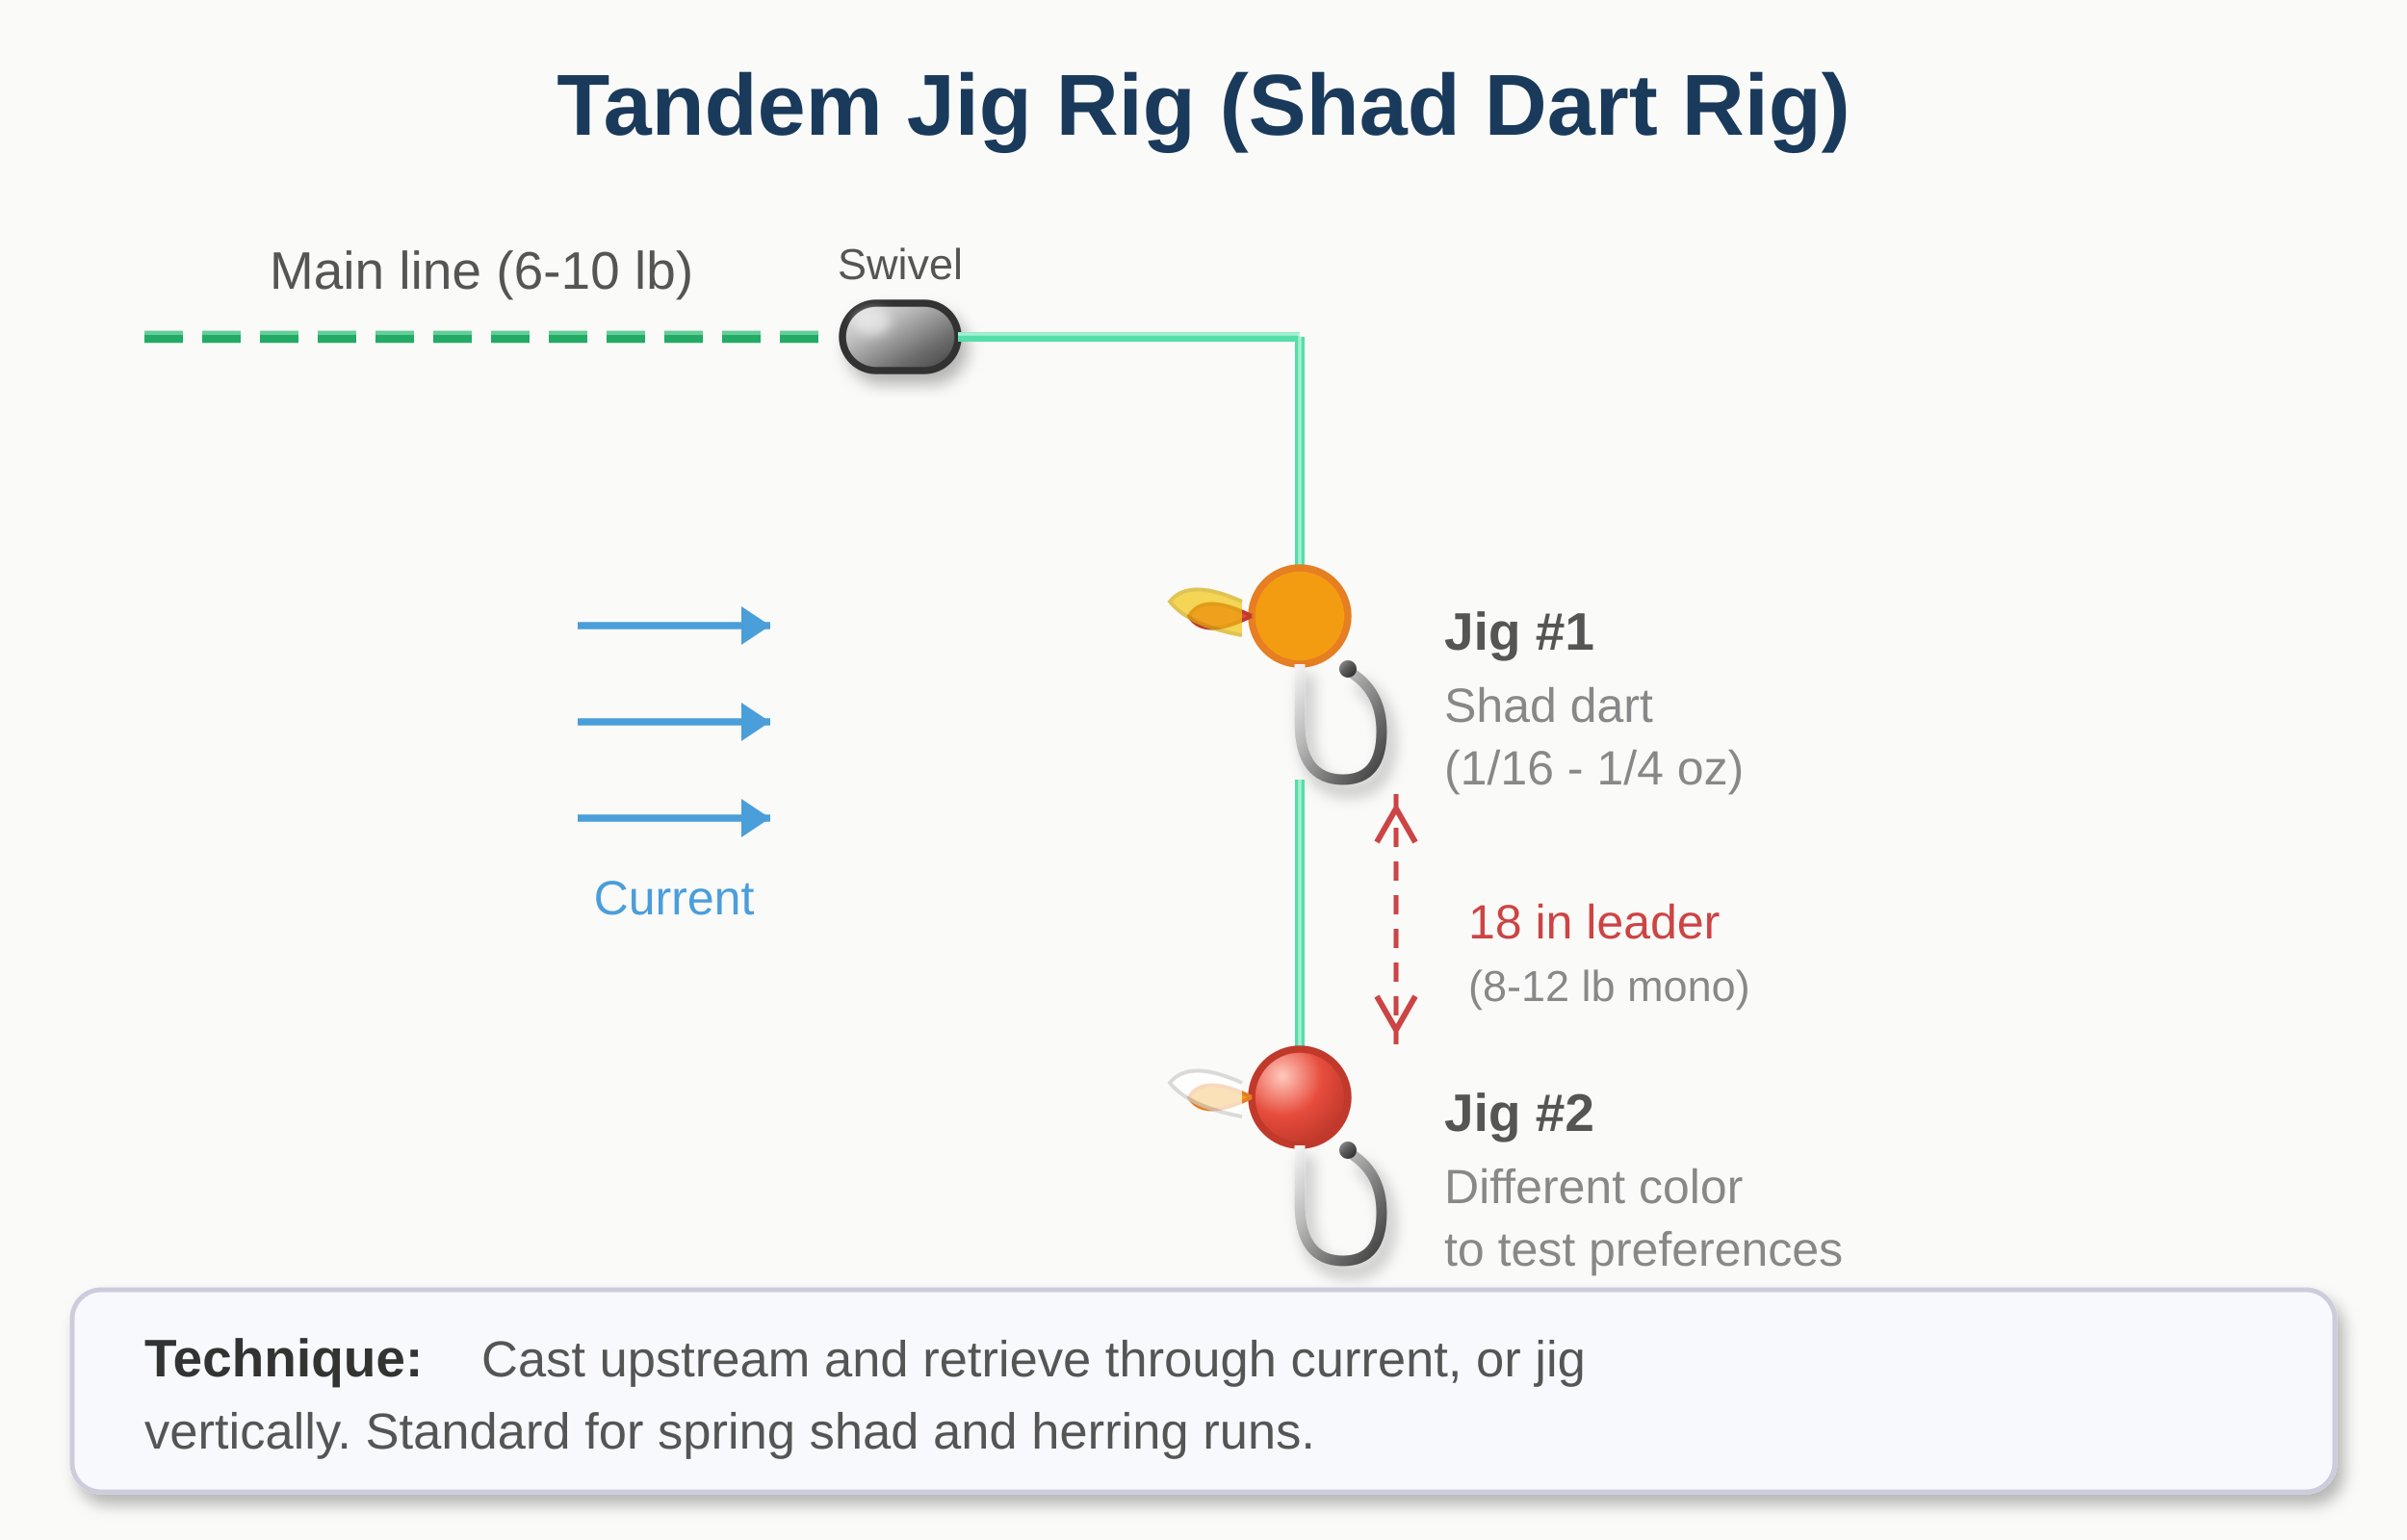
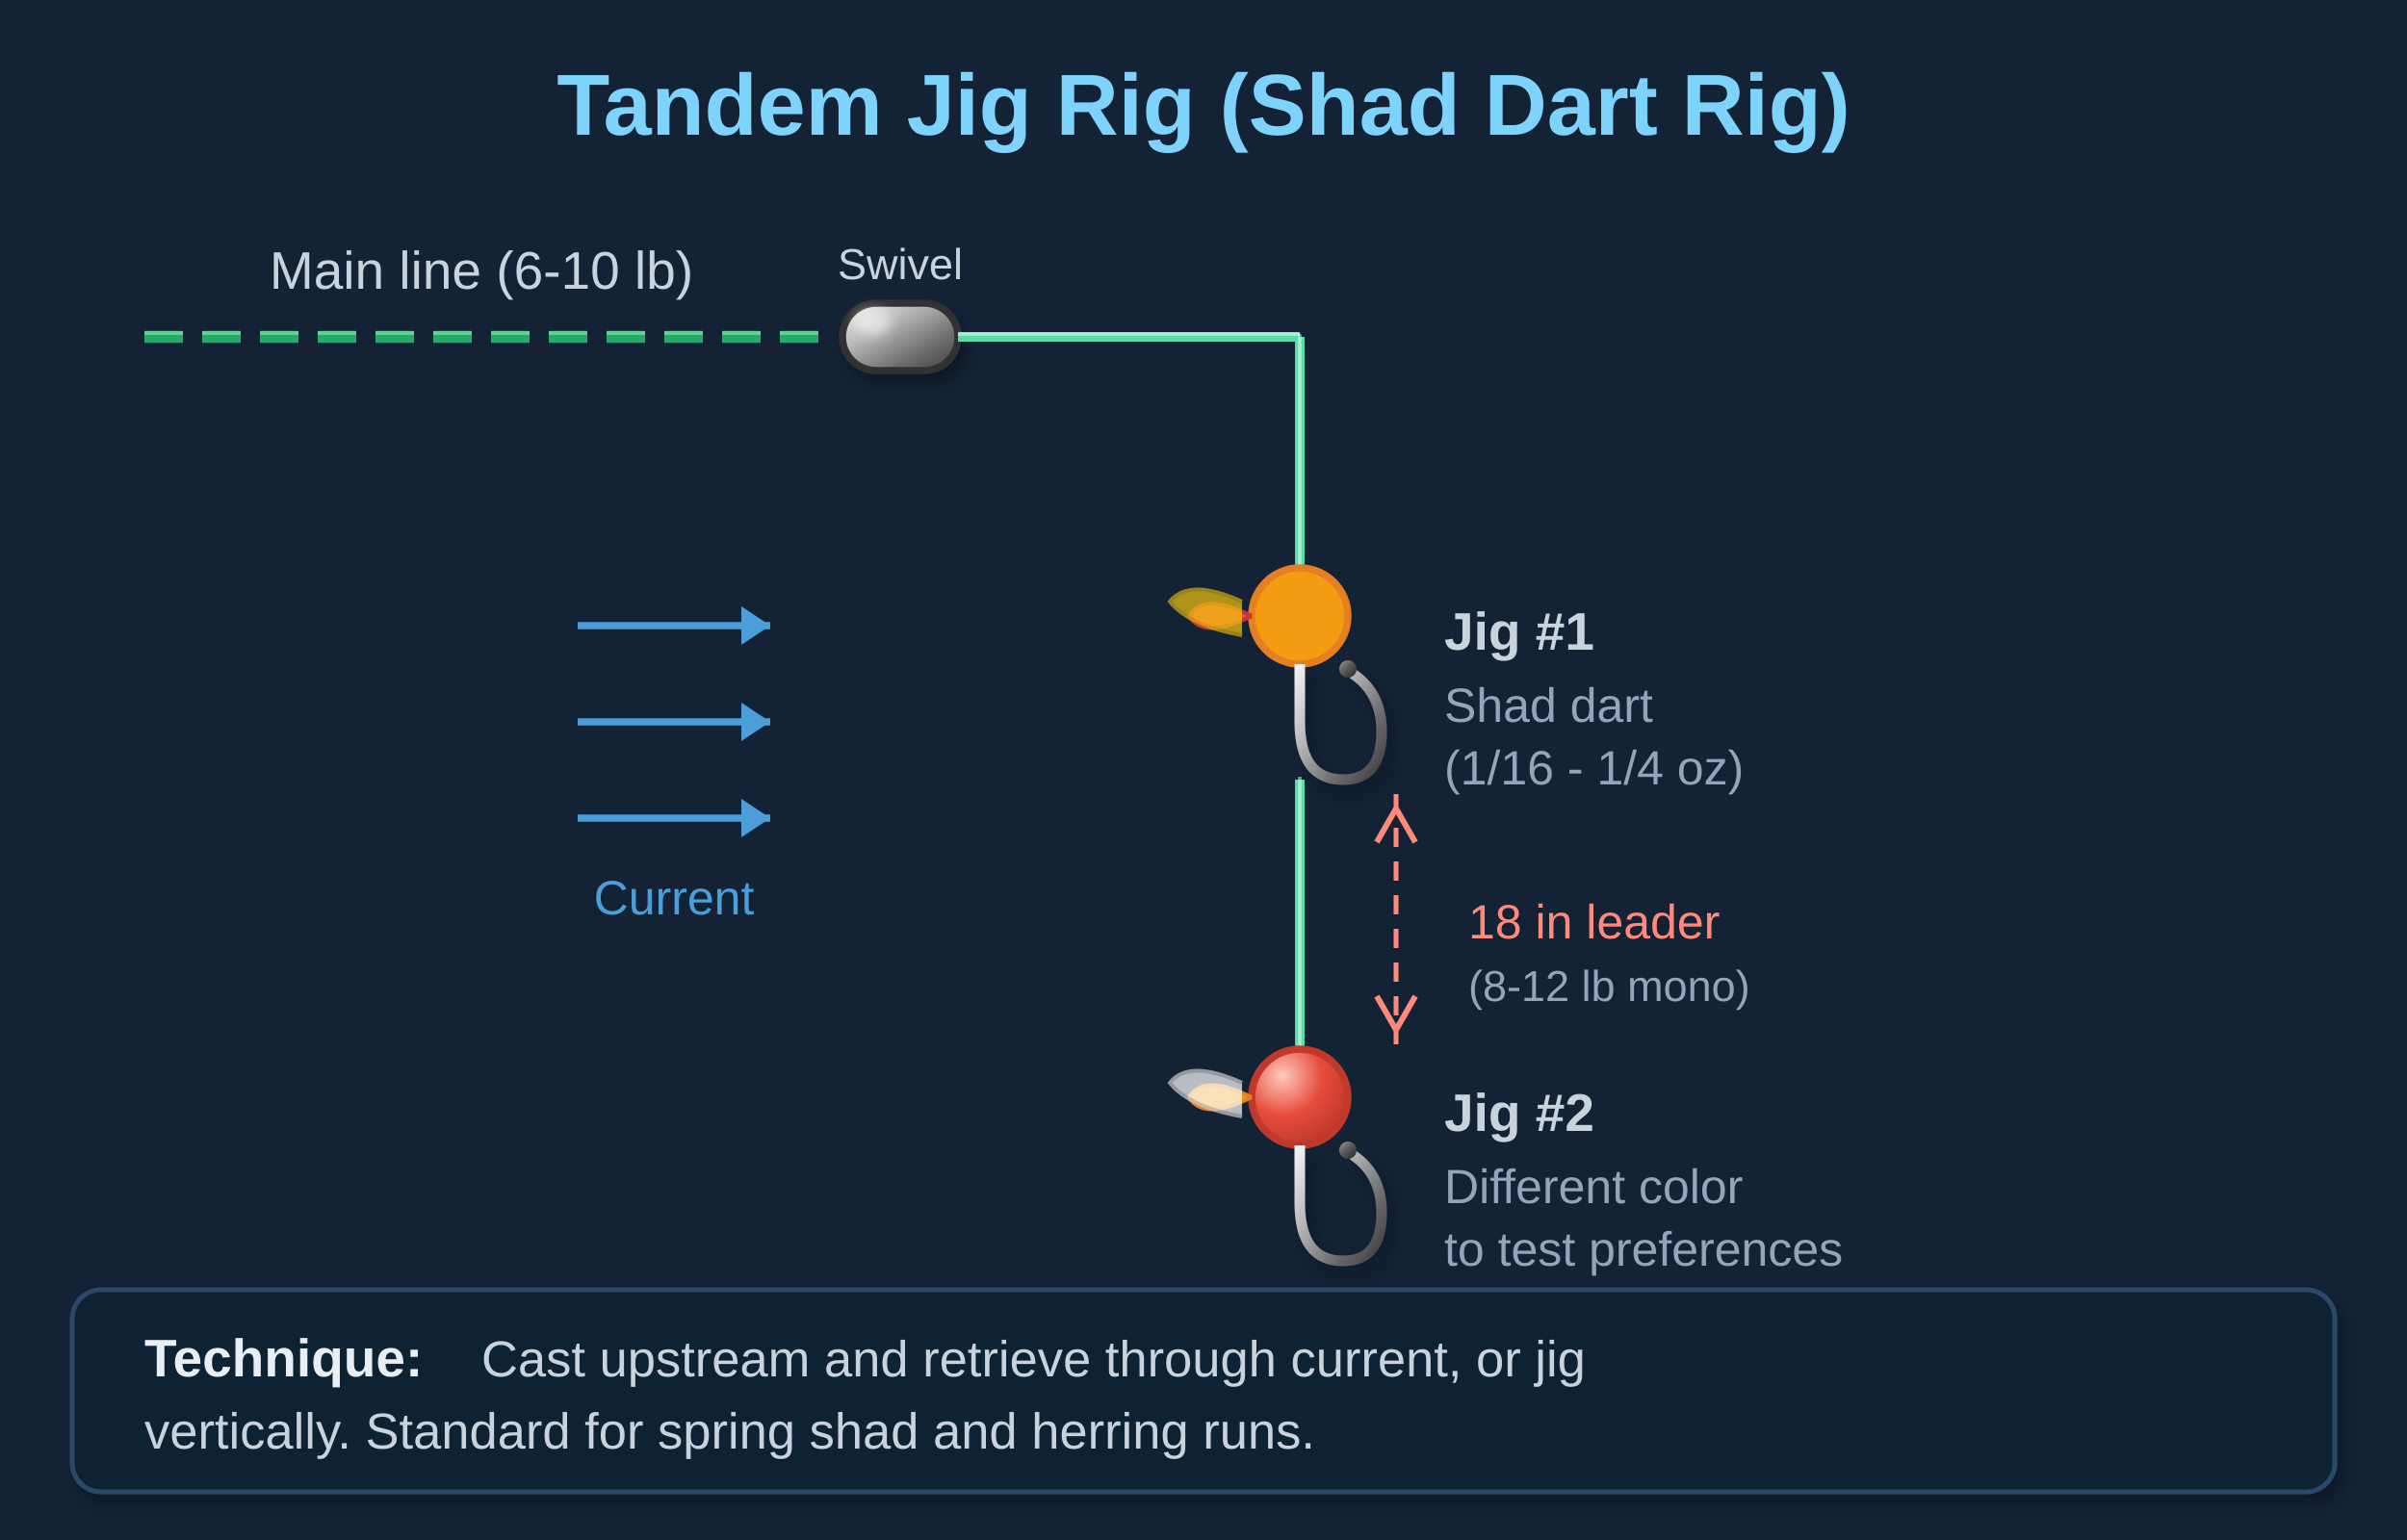
<svg xmlns="http://www.w3.org/2000/svg" viewBox="0 0 500 320" font-family="Arial, sans-serif">
-   <rect x="0" y="0" width="500" height="320" fill="#FAFAF8" />
+   <rect x="0" y="0" width="500" height="320" fill="#132235" />
  <defs>
    <radialGradient id="beadGrad_e74c3c" cx="32%" cy="28%" r="75%">
      <stop offset="0%" stop-color="#ffc9bd" />
      <stop offset="55%" stop-color="#e74c3c" />
      <stop offset="100%" stop-color="#c0392b" />
    </radialGradient>
  </defs>
  <defs>
    <radialGradient id="baitGrad" cx="35%" cy="30%" r="75%">
      <stop offset="0%" stop-color="#ffe4c4" />
      <stop offset="45%" stop-color="#e8b48a" />
      <stop offset="100%" stop-color="#b5794a" />
    </radialGradient>
    <filter id="glossBlur" x="-60%" y="-60%" width="220%" height="220%">
      <feGaussianBlur stdDeviation="1.1" />
    </filter>
  </defs>
  <defs>
    <linearGradient id="steelGrad" x1="0%" y1="0%" x2="100%" y2="100%">
      <stop offset="0%" stop-color="#f2f2f2" />
      <stop offset="35%" stop-color="#b8b8b8" />
      <stop offset="70%" stop-color="#6e6e6e" />
      <stop offset="100%" stop-color="#3d3d3d" />
    </linearGradient>
    <linearGradient id="steelGradDark" x1="0%" y1="0%" x2="100%" y2="100%">
      <stop offset="0%" stop-color="#9a9a9a" />
      <stop offset="45%" stop-color="#5c5c5c" />
      <stop offset="100%" stop-color="#242424" />
    </linearGradient>
    <radialGradient id="leadGrad" cx="32%" cy="30%" r="75%">
      <stop offset="0%" stop-color="#e2e2e2" />
      <stop offset="35%" stop-color="#9a9a9a" />
      <stop offset="75%" stop-color="#5c5c5c" />
      <stop offset="100%" stop-color="#333333" />
    </radialGradient>
    <filter id="softShadow" x="-40%" y="-40%" width="180%" height="180%">
      <feDropShadow dx="1.4" dy="2.2" stdDeviation="1.6" flood-color="#000000" flood-opacity="0.28" />
    </filter>
  </defs>
-   <text x="250" y="28" text-anchor="middle" font-size="18" font-weight="bold" fill="#1a3a5c">Tandem Jig Rig (Shad Dart Rig)</text>
+   <text x="250" y="28" text-anchor="middle" font-size="18" font-weight="bold" fill="#7DD3FC">Tandem Jig Rig (Shad Dart Rig)</text>
  <line x1="30" y1="70" x2="170" y2="70" stroke="#2a6" stroke-width="2.5" stroke-dasharray="8,4" />
  <line x1="30" y1="69.2" x2="170" y2="69.2" stroke="#8fe6b8" stroke-width="0.80" stroke-dasharray="8,4" opacity="0.6" />
-   <text x="100" y="60" text-anchor="middle" font-size="11" fill="#555">Main line (6-10 lb)</text>
+   <text x="100" y="60" text-anchor="middle" font-size="11" fill="#c8d3dd">Main line (6-10 lb)</text>
  <rect x="175" y="63" width="24" height="14" rx="7" fill="url(#steelGrad)" stroke="#333333" stroke-width="1.5" filter="url(#softShadow)" />
  <ellipse cx="181.2" cy="66.9" rx="3.8" ry="2.8" fill="#ffffff" opacity="0.5" filter="url(#glossBlur)" />
-   <text x="187" y="58" text-anchor="middle" font-size="9" fill="#555">Swivel</text>
+   <text x="187" y="58" text-anchor="middle" font-size="9" fill="#c8d3dd">Swivel</text>
  <line x1="199" y1="70" x2="270" y2="70" stroke="#5da" stroke-width="2" />
  <line x1="199" y1="69.4" x2="270" y2="69.4" stroke="#e8fbf3" stroke-width="0.70" opacity="0.55" />
  <line x1="270" y1="70" x2="270" y2="120" stroke="#5da" stroke-width="2" />
  <line x1="270" y1="69.4" x2="270" y2="119.4" stroke="#e8fbf3" stroke-width="0.70" opacity="0.55" />
  <g transform="translate(255, 120)">
    <circle cx="15" cy="8" r="10" fill="#f39c12" stroke="#e67e22" stroke-width="1.5" />
    <path d="M15 18 L15 30 Q15 42 24 42 Q32 42 32 32 Q32 24 26 20" fill="none" stroke="url(#steelGrad)" stroke-width="2.2" filter="url(#softShadow)" />
    <circle cx="25" cy="19" r="1.8" fill="url(#steelGradDark)" />
    <path d="M5 8 Q-5 3 -8 8 Q-5 13 5 8" fill="#e74c3c" stroke="#c0392b" stroke-width="0.8" />
    <path d="M3 5 Q-8 0 -12 5 Q-8 10 3 12" fill="#f1c40f" stroke="#d4ac0d" stroke-width="0.8" opacity="0.7" />
-     <text x="45" y="15" font-size="11" fill="#555" font-weight="bold">Jig #1</text>
-     <text x="45" y="30" font-size="10" fill="#888">Shad dart</text>
-     <text x="45" y="43" font-size="10" fill="#888">(1/16 - 1/4 oz)</text>
+     <text x="45" y="15" font-size="11" fill="#c8d3dd" font-weight="bold">Jig #1</text>
+     <text x="45" y="30" font-size="10" fill="#93a5b8">Shad dart</text>
+     <text x="45" y="43" font-size="10" fill="#93a5b8">(1/16 - 1/4 oz)</text>
  </g>
  <line x1="270" y1="162" x2="270" y2="220" stroke="#5da" stroke-width="2" />
  <line x1="270" y1="161.4" x2="270" y2="219.4" stroke="#e8fbf3" stroke-width="0.70" opacity="0.55" />
-   <line x1="290" y1="165" x2="290" y2="217" stroke="#c44" stroke-width="1" stroke-dasharray="4,3" />
-   <path d="M290 168 L286 175 M290 168 L294 175" fill="none" stroke="#c44" stroke-width="1.2" />
-   <path d="M290 214 L286 207 M290 214 L294 207" fill="none" stroke="#c44" stroke-width="1.2" />
-   <text x="305" y="195" font-size="10" fill="#c44">18 in leader</text>
-   <text x="305" y="208" font-size="9" fill="#888">(8-12 lb mono)</text>
+   <line x1="290" y1="165" x2="290" y2="217" stroke="#ff8a7a" stroke-width="1" stroke-dasharray="4,3" />
+   <path d="M290 168 L286 175 M290 168 L294 175" fill="none" stroke="#ff8a7a" stroke-width="1.2" />
+   <path d="M290 214 L286 207 M290 214 L294 207" fill="none" stroke="#ff8a7a" stroke-width="1.2" />
+   <text x="305" y="195" font-size="10" fill="#ff8a7a">18 in leader</text>
+   <text x="305" y="208" font-size="9" fill="#93a5b8">(8-12 lb mono)</text>
  <g transform="translate(255, 220)">
    <circle cx="15" cy="8" r="10" fill="url(#beadGrad_e74c3c)" stroke="#c0392b" stroke-width="1.5" />
    <path d="M15 18 L15 30 Q15 42 24 42 Q32 42 32 32 Q32 24 26 20" fill="none" stroke="url(#steelGrad)" stroke-width="2.2" filter="url(#softShadow)" />
    <circle cx="25" cy="19" r="1.8" fill="url(#steelGradDark)" />
    <path d="M5 8 Q-5 3 -8 8 Q-5 13 5 8" fill="#f39c12" stroke="#e67e22" stroke-width="0.8" />
    <path d="M3 5 Q-8 0 -12 5 Q-8 10 3 12" fill="#fff" stroke="#ccc" stroke-width="0.8" opacity="0.7" />
-     <text x="45" y="15" font-size="11" fill="#555" font-weight="bold">Jig #2</text>
-     <text x="45" y="30" font-size="10" fill="#888">Different color</text>
-     <text x="45" y="43" font-size="10" fill="#888">to test preferences</text>
+     <text x="45" y="15" font-size="11" fill="#c8d3dd" font-weight="bold">Jig #2</text>
+     <text x="45" y="30" font-size="10" fill="#93a5b8">Different color</text>
+     <text x="45" y="43" font-size="10" fill="#93a5b8">to test preferences</text>
  </g>
  <g transform="translate(120, 130)">
    <line x1="0" y1="0" x2="40" y2="0" stroke="#4a9eda" stroke-width="1.5" />
    <polygon points="40,0 34,-4 34,4" fill="#4a9eda" />
    <line x1="0" y1="20" x2="40" y2="20" stroke="#4a9eda" stroke-width="1.5" />
    <polygon points="40,20 34,16 34,24" fill="#4a9eda" />
    <line x1="0" y1="40" x2="40" y2="40" stroke="#4a9eda" stroke-width="1.5" />
    <polygon points="40,40 34,36 34,44" fill="#4a9eda" />
    <text x="20" y="60" text-anchor="middle" font-size="10" fill="#4a9eda">Current</text>
  </g>
-   <rect x="15" y="268" width="470" height="42" rx="6" fill="#f7f9fc" stroke="#ccd" stroke-width="1" filter="url(#softShadow)" />
-   <text x="30" y="286" font-size="11" fill="#333" font-weight="bold">Technique:</text>
-   <text x="100" y="286" font-size="10.5" fill="#555">Cast upstream and retrieve through current, or jig</text>
-   <text x="30" y="301" font-size="10.5" fill="#555">vertically. Standard for spring shad and herring runs.</text>
+   <rect x="15" y="268" width="470" height="42" rx="6" fill="#0f2032" stroke="#2c4a68" stroke-width="1" filter="url(#softShadow)" />
+   <text x="30" y="286" font-size="11" fill="#e8eef3" font-weight="bold">Technique:</text>
+   <text x="100" y="286" font-size="10.5" fill="#c8d3dd">Cast upstream and retrieve through current, or jig</text>
+   <text x="30" y="301" font-size="10.5" fill="#c8d3dd">vertically. Standard for spring shad and herring runs.</text>
</svg>
